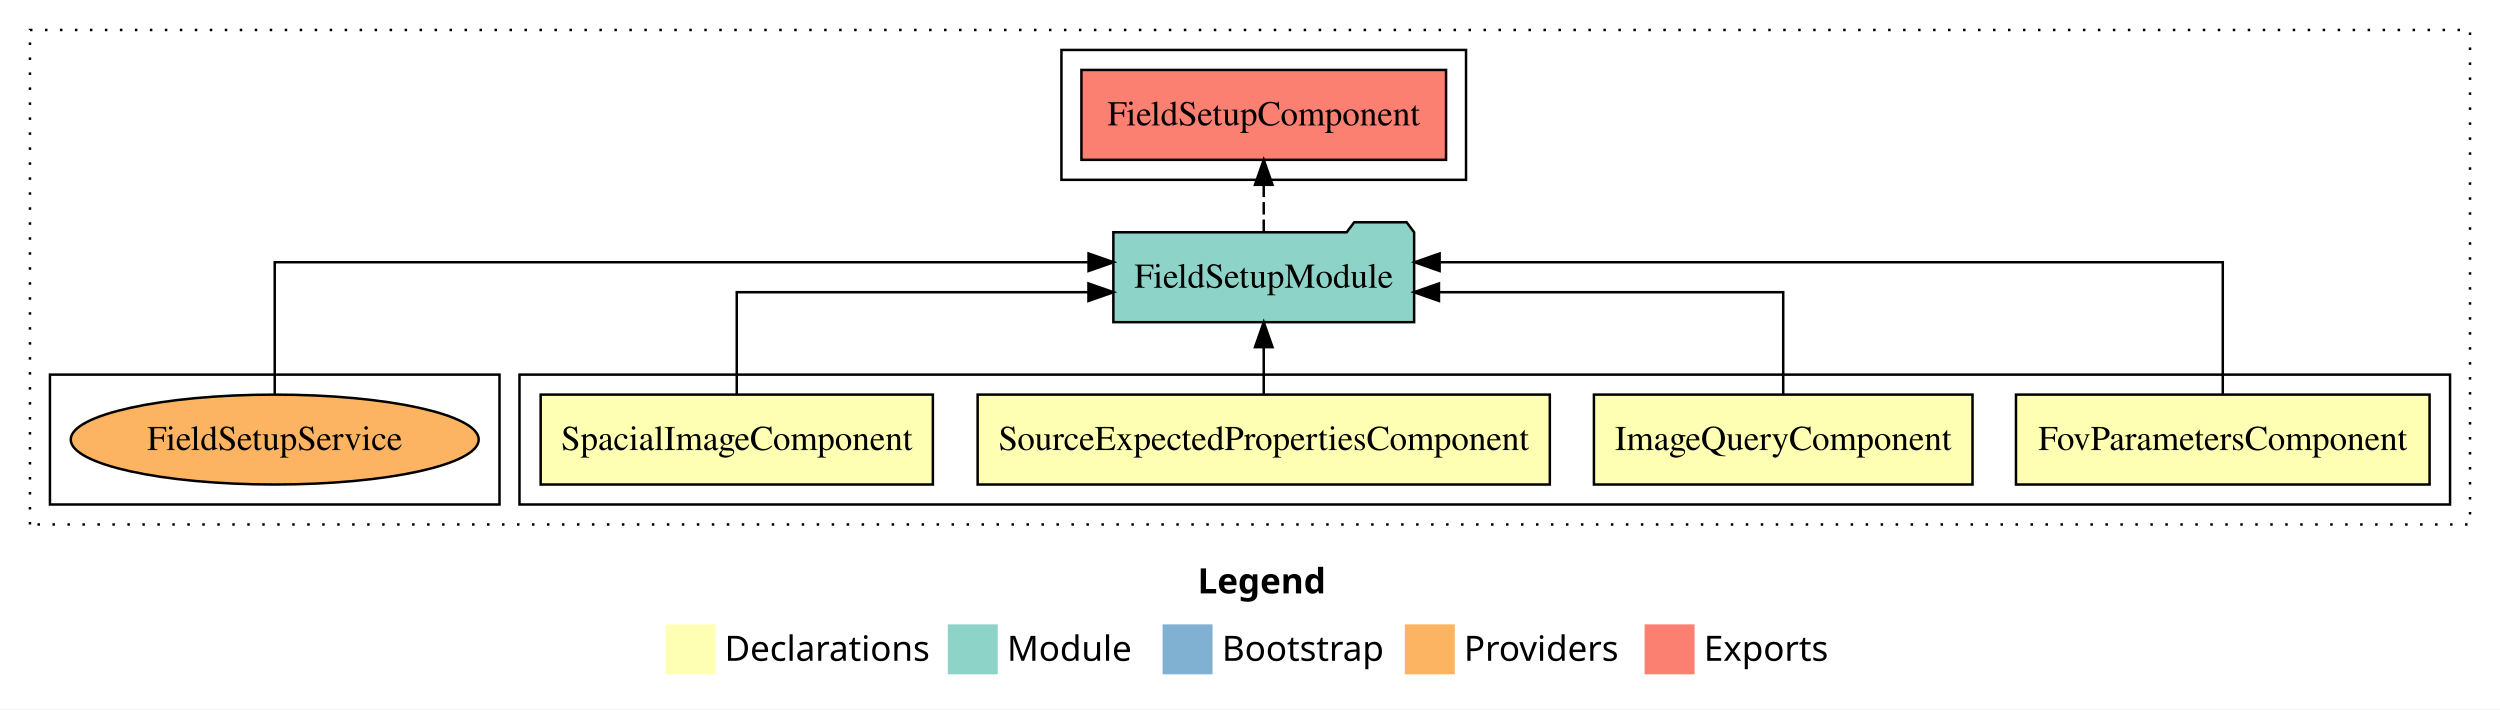
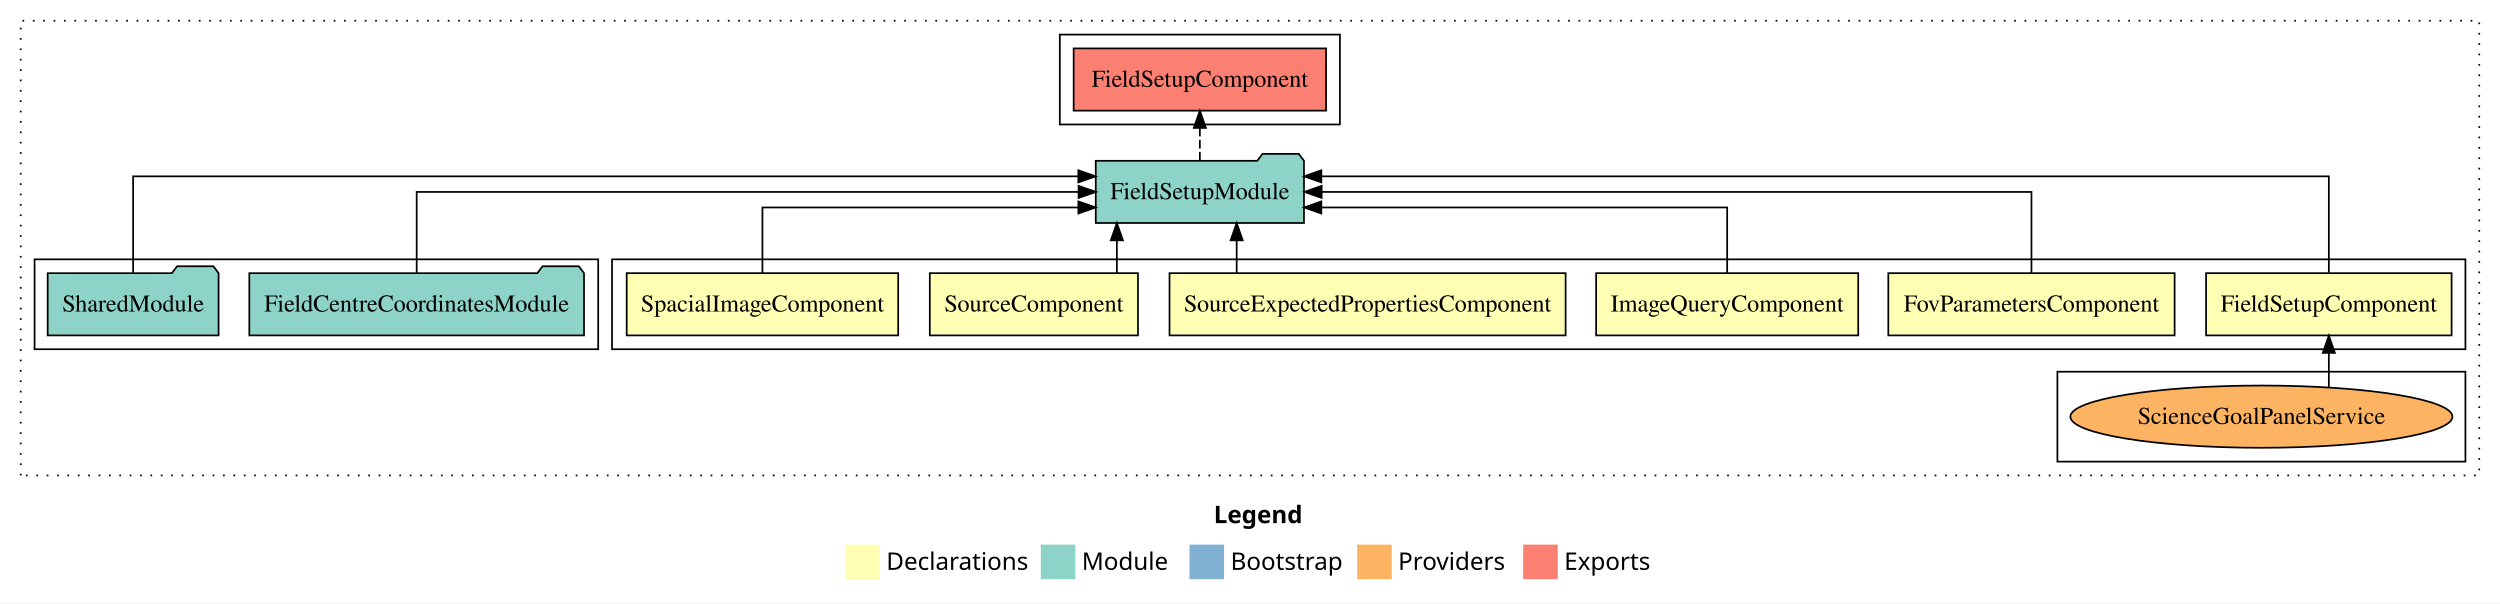
- <svg xmlns="http://www.w3.org/2000/svg" width="1001pt" height="284pt" viewBox="0.00 0.00 1001.00 284.00">
-   <g id="graph0" class="graph" transform="scale(1 1) rotate(0) translate(4 280)">
-     <polygon fill="#ffffff" stroke="transparent" points="-4,4 -4,-280 997,-280 997,4 -4,4" />
-     <text text-anchor="start" x="475.509" y="-42.4" font-family="sans-serif" font-weight="bold" font-size="14.00" fill="#000000">Legend</text>
-     <polygon fill="#ffffb3" stroke="transparent" points="262.5,-10 262.5,-30 282.5,-30 282.5,-10 262.5,-10" />
-     <text text-anchor="start" x="286.129" y="-15.4" font-family="sans-serif" font-size="14.00" fill="#000000">  Declarations</text>
-     <polygon fill="#8dd3c7" stroke="transparent" points="375.5,-10 375.5,-30 395.5,-30 395.5,-10 375.5,-10" />
-     <text text-anchor="start" x="399.225" y="-15.4" font-family="sans-serif" font-size="14.00" fill="#000000">  Module</text>
-     <polygon fill="#80b1d3" stroke="transparent" points="461.5,-10 461.5,-30 481.5,-30 481.5,-10 461.5,-10" />
-     <text text-anchor="start" x="485.281" y="-15.4" font-family="sans-serif" font-size="14.00" fill="#000000">  Bootstrap</text>
-     <polygon fill="#fdb462" stroke="transparent" points="558.5,-10 558.5,-30 578.5,-30 578.5,-10 558.5,-10" />
-     <text text-anchor="start" x="582.173" y="-15.4" font-family="sans-serif" font-size="14.00" fill="#000000">  Providers</text>
-     <polygon fill="#fb8072" stroke="transparent" points="654.5,-10 654.5,-30 674.5,-30 674.5,-10 654.5,-10" />
-     <text text-anchor="start" x="678.226" y="-15.4" font-family="sans-serif" font-size="14.00" fill="#000000">  Exports</text>
+ <svg xmlns="http://www.w3.org/2000/svg" width="1446pt" height="349pt" viewBox="0.00 0.00 1446.00 349.00">
+   <g id="graph0" class="graph" transform="scale(1 1) rotate(0) translate(4 345)">
+     <polygon fill="#ffffff" stroke="transparent" points="-4,4 -4,-345 1442,-345 1442,4 -4,4" />
+     <text text-anchor="start" x="698.009" y="-42.4" font-family="sans-serif" font-weight="bold" font-size="14.00" fill="#000000">Legend</text>
+     <polygon fill="#ffffb3" stroke="transparent" points="485,-10 485,-30 505,-30 505,-10 485,-10" />
+     <text text-anchor="start" x="508.629" y="-15.4" font-family="sans-serif" font-size="14.00" fill="#000000">  Declarations</text>
+     <polygon fill="#8dd3c7" stroke="transparent" points="598,-10 598,-30 618,-30 618,-10 598,-10" />
+     <text text-anchor="start" x="621.725" y="-15.4" font-family="sans-serif" font-size="14.00" fill="#000000">  Module</text>
+     <polygon fill="#80b1d3" stroke="transparent" points="684,-10 684,-30 704,-30 704,-10 684,-10" />
+     <text text-anchor="start" x="707.781" y="-15.4" font-family="sans-serif" font-size="14.00" fill="#000000">  Bootstrap</text>
+     <polygon fill="#fdb462" stroke="transparent" points="781,-10 781,-30 801,-30 801,-10 781,-10" />
+     <text text-anchor="start" x="804.673" y="-15.4" font-family="sans-serif" font-size="14.00" fill="#000000">  Providers</text>
+     <polygon fill="#fb8072" stroke="transparent" points="877,-10 877,-30 897,-30 897,-10 877,-10" />
+     <text text-anchor="start" x="900.726" y="-15.4" font-family="sans-serif" font-size="14.00" fill="#000000">  Exports</text>
    <g id="clust1" class="cluster">
-       <polygon fill="none" stroke="#000000" stroke-dasharray="1,5" points="8,-70 8,-268 985,-268 985,-70 8,-70" />
+       <polygon fill="none" stroke="#000000" stroke-dasharray="1,5" points="8,-70 8,-333 1430,-333 1430,-70 8,-70" />
    </g>
    <g id="clust2" class="cluster">
-       <polygon fill="none" stroke="#000000" points="204,-78 204,-130 977,-130 977,-78 204,-78" />
+       <polygon fill="none" stroke="#000000" points="350,-143 350,-195 1422,-195 1422,-143 350,-143" />
    </g>
-     <g id="clust8" class="cluster">
-       <polygon fill="none" stroke="#000000" points="421,-208 421,-260 583,-260 583,-208 421,-208" />
+     <g id="clust3" class="cluster">
+       <polygon fill="none" stroke="#000000" points="1186,-78 1186,-130 1422,-130 1422,-78 1186,-78" />
+     </g>
+     <g id="clust9" class="cluster">
+       <polygon fill="none" stroke="#000000" points="16,-143 16,-195 342,-195 342,-143 16,-143" />
    </g>
    <g id="clust10" class="cluster">
-       <polygon fill="none" stroke="#000000" points="16,-78 16,-130 196,-130 196,-78 16,-78" />
+       <polygon fill="none" stroke="#000000" points="609,-273 609,-325 771,-325 771,-273 609,-273" />
    </g>
    <g id="node1" class="node">
-       <polygon fill="#ffffb3" stroke="#000000" points="968.803,-122 803.197,-122 803.197,-86 968.803,-86 968.803,-122" />
-       <text text-anchor="middle" x="886" y="-99.8" font-family="Times,serif" font-size="14.00" fill="#000000">FovParametersComponent</text>
+       <polygon fill="#ffffb3" stroke="#000000" points="1413.999,-187 1272.001,-187 1272.001,-151 1413.999,-151 1413.999,-187" />
+       <text text-anchor="middle" x="1343" y="-164.8" font-family="Times,serif" font-size="14.00" fill="#000000">FieldSetupComponent</text>
+     </g>
+     <g id="node7" class="node">
+       <polygon fill="#8dd3c7" stroke="#000000" points="750.216,-252 747.216,-256 726.216,-256 723.216,-252 629.784,-252 629.784,-216 750.216,-216 750.216,-252" />
+       <text text-anchor="middle" x="690" y="-229.8" font-family="Times,serif" font-size="14.00" fill="#000000">FieldSetupModule</text>
+     </g>
+     <g id="edge1" class="edge">
+       <path fill="none" stroke="#000000" d="M1343,-187.292C1343,-209.206 1343,-243 1343,-243 1343,-243 760.262,-243 760.262,-243" />
+       <polygon fill="#000000" stroke="#000000" points="760.262,-239.5 750.262,-243 760.262,-246.5 760.262,-239.5" />
+     </g>
+     <g id="node2" class="node">
+       <polygon fill="#ffffb3" stroke="#000000" points="1253.803,-187 1088.197,-187 1088.197,-151 1253.803,-151 1253.803,-187" />
+       <text text-anchor="middle" x="1171" y="-164.8" font-family="Times,serif" font-size="14.00" fill="#000000">FovParametersComponent</text>
+     </g>
+     <g id="edge3" class="edge">
+       <path fill="none" stroke="#000000" d="M1171,-187.106C1171,-206.339 1171,-234 1171,-234 1171,-234 760.432,-234 760.432,-234" />
+       <polygon fill="#000000" stroke="#000000" points="760.432,-230.5 750.432,-234 760.432,-237.5 760.432,-230.5" />
+     </g>
+     <g id="node3" class="node">
+       <polygon fill="#ffffb3" stroke="#000000" points="1070.795,-187 919.205,-187 919.205,-151 1070.795,-151 1070.795,-187" />
+       <text text-anchor="middle" x="995" y="-164.8" font-family="Times,serif" font-size="14.00" fill="#000000">ImageQueryComponent</text>
+     </g>
+     <g id="edge4" class="edge">
+       <path fill="none" stroke="#000000" d="M995,-187.027C995,-203.398 995,-225 995,-225 995,-225 760.258,-225 760.258,-225" />
+       <polygon fill="#000000" stroke="#000000" points="760.258,-221.5 750.258,-225 760.258,-228.5 760.258,-221.5" />
+     </g>
+     <g id="node4" class="node">
+       <polygon fill="#ffffb3" stroke="#000000" points="901.551,-187 672.449,-187 672.449,-151 901.551,-151 901.551,-187" />
+       <text text-anchor="middle" x="787" y="-164.8" font-family="Times,serif" font-size="14.00" fill="#000000">SourceExpectedPropertiesComponent</text>
+     </g>
+     <g id="edge5" class="edge">
+       <path fill="none" stroke="#000000" d="M711.291,-187.106C711.291,-187.106 711.291,-205.991 711.291,-205.991" />
+       <polygon fill="#000000" stroke="#000000" points="707.791,-205.991 711.291,-215.991 714.791,-205.991 707.791,-205.991" />
    </g>
    <g id="node5" class="node">
-       <polygon fill="#8dd3c7" stroke="#000000" points="562.216,-187 559.216,-191 538.216,-191 535.216,-187 441.784,-187 441.784,-151 562.216,-151 562.216,-187" />
-       <text text-anchor="middle" x="502" y="-164.8" font-family="Times,serif" font-size="14.00" fill="#000000">FieldSetupModule</text>
+       <polygon fill="#ffffb3" stroke="#000000" points="654.205,-187 533.795,-187 533.795,-151 654.205,-151 654.205,-187" />
+       <text text-anchor="middle" x="594" y="-164.8" font-family="Times,serif" font-size="14.00" fill="#000000">SourceComponent</text>
    </g>
-     <g id="edge1" class="edge">
-       <path fill="none" stroke="#000000" d="M886,-122.284C886,-143.321 886,-175 886,-175 886,-175 572.422,-175 572.422,-175" />
-       <polygon fill="#000000" stroke="#000000" points="572.423,-171.5 562.422,-175 572.422,-178.5 572.423,-171.5" />
+     <g id="edge6" class="edge">
+       <path fill="none" stroke="#000000" d="M641.997,-187.106C641.997,-187.106 641.997,-205.991 641.997,-205.991" />
+       <polygon fill="#000000" stroke="#000000" points="638.497,-205.991 641.997,-215.991 645.497,-205.991 638.497,-205.991" />
    </g>
-     <g id="node2" class="node">
-       <polygon fill="#ffffb3" stroke="#000000" points="785.795,-122 634.205,-122 634.205,-86 785.795,-86 785.795,-122" />
-       <text text-anchor="middle" x="710" y="-99.8" font-family="Times,serif" font-size="14.00" fill="#000000">ImageQueryComponent</text>
+     <g id="node6" class="node">
+       <polygon fill="#ffffb3" stroke="#000000" points="515.521,-187 358.479,-187 358.479,-151 515.521,-151 515.521,-187" />
+       <text text-anchor="middle" x="437" y="-164.8" font-family="Times,serif" font-size="14.00" fill="#000000">SpacialImageComponent</text>
+     </g>
+     <g id="edge7" class="edge">
+       <path fill="none" stroke="#000000" d="M437,-187.027C437,-203.398 437,-225 437,-225 437,-225 619.722,-225 619.722,-225" />
+       <polygon fill="#000000" stroke="#000000" points="619.722,-228.5 629.722,-225 619.722,-221.5 619.722,-228.5" />
+     </g>
+     <g id="node11" class="node">
+       <polygon fill="#fb8072" stroke="#000000" points="763,-317 617,-317 617,-281 763,-281 763,-317" />
+       <text text-anchor="middle" x="690" y="-294.8" font-family="Times,serif" font-size="14.00" fill="#000000">FieldSetupComponent </text>
+     </g>
+     <g id="edge10" class="edge">
+       <path fill="none" stroke="#000000" stroke-dasharray="5,2" d="M690,-252.106C690,-252.106 690,-270.991 690,-270.991" />
+       <polygon fill="#000000" stroke="#000000" points="686.5,-270.991 690,-280.991 693.5,-270.991 686.5,-270.991" />
+     </g>
+     <g id="node8" class="node">
+       <ellipse fill="#fdb462" stroke="#000000" cx="1304" cy="-104" rx="110.487" ry="18" />
+       <text text-anchor="middle" x="1304" y="-99.8" font-family="Times,serif" font-size="14.00" fill="#000000">ScienceGoalPanelService</text>
    </g>
    <g id="edge2" class="edge">
-       <path fill="none" stroke="#000000" d="M710,-122.022C710,-139.373 710,-163 710,-163 710,-163 572.162,-163 572.162,-163" />
-       <polygon fill="#000000" stroke="#000000" points="572.162,-159.5 562.162,-163 572.162,-166.5 572.162,-159.5" />
+       <path fill="none" stroke="#000000" d="M1343,-121.078C1343,-121.078 1343,-140.899 1343,-140.899" />
+       <polygon fill="#000000" stroke="#000000" points="1339.5,-140.899 1343,-150.899 1346.5,-140.899 1339.5,-140.899" />
    </g>
-     <g id="node3" class="node">
-       <polygon fill="#ffffb3" stroke="#000000" points="616.551,-122 387.449,-122 387.449,-86 616.551,-86 616.551,-122" />
-       <text text-anchor="middle" x="502" y="-99.8" font-family="Times,serif" font-size="14.00" fill="#000000">SourceExpectedPropertiesComponent</text>
+     <g id="node9" class="node">
+       <polygon fill="#8dd3c7" stroke="#000000" points="333.798,-187 330.798,-191 309.798,-191 306.798,-187 140.202,-187 140.202,-151 333.798,-151 333.798,-187" />
+       <text text-anchor="middle" x="237" y="-164.8" font-family="Times,serif" font-size="14.00" fill="#000000">FieldCentreCoordinatesModule</text>
    </g>
-     <g id="edge3" class="edge">
-       <path fill="none" stroke="#000000" d="M502,-122.106C502,-122.106 502,-140.991 502,-140.991" />
-       <polygon fill="#000000" stroke="#000000" points="498.5,-140.991 502,-150.991 505.5,-140.991 498.5,-140.991" />
+     <g id="edge8" class="edge">
+       <path fill="none" stroke="#000000" d="M237,-187.106C237,-206.339 237,-234 237,-234 237,-234 619.845,-234 619.845,-234" />
+       <polygon fill="#000000" stroke="#000000" points="619.845,-237.5 629.845,-234 619.845,-230.5 619.845,-237.5" />
    </g>
-     <g id="node4" class="node">
-       <polygon fill="#ffffb3" stroke="#000000" points="369.521,-122 212.479,-122 212.479,-86 369.521,-86 369.521,-122" />
-       <text text-anchor="middle" x="291" y="-99.8" font-family="Times,serif" font-size="14.00" fill="#000000">SpacialImageComponent</text>
+     <g id="node10" class="node">
+       <polygon fill="#8dd3c7" stroke="#000000" points="122.423,-187 119.423,-191 98.423,-191 95.423,-187 23.577,-187 23.577,-151 122.423,-151 122.423,-187" />
+       <text text-anchor="middle" x="73" y="-164.8" font-family="Times,serif" font-size="14.00" fill="#000000">SharedModule</text>
    </g>
-     <g id="edge4" class="edge">
-       <path fill="none" stroke="#000000" d="M291,-122.022C291,-139.373 291,-163 291,-163 291,-163 431.818,-163 431.818,-163" />
-       <polygon fill="#000000" stroke="#000000" points="431.818,-166.5 441.818,-163 431.818,-159.5 431.818,-166.5" />
-     </g>
-     <g id="node6" class="node">
-       <polygon fill="#fb8072" stroke="#000000" points="575,-252 429,-252 429,-216 575,-216 575,-252" />
-       <text text-anchor="middle" x="502" y="-229.8" font-family="Times,serif" font-size="14.00" fill="#000000">FieldSetupComponent </text>
-     </g>
-     <g id="edge5" class="edge">
-       <path fill="none" stroke="#000000" stroke-dasharray="5,2" d="M502,-187.106C502,-187.106 502,-205.991 502,-205.991" />
-       <polygon fill="#000000" stroke="#000000" points="498.5,-205.991 502,-215.991 505.5,-205.991 498.5,-205.991" />
-     </g>
-     <g id="node7" class="node">
-       <ellipse fill="#fdb462" stroke="#000000" cx="106" cy="-104" rx="81.677" ry="18" />
-       <text text-anchor="middle" x="106" y="-99.8" font-family="Times,serif" font-size="14.00" fill="#000000">FieldSetupService</text>
-     </g>
-     <g id="edge6" class="edge">
-       <path fill="none" stroke="#000000" d="M106,-122.284C106,-143.321 106,-175 106,-175 106,-175 431.856,-175 431.856,-175" />
-       <polygon fill="#000000" stroke="#000000" points="431.856,-178.5 441.856,-175 431.856,-171.5 431.856,-178.5" />
+     <g id="edge9" class="edge">
+       <path fill="none" stroke="#000000" d="M73,-187.292C73,-209.206 73,-243 73,-243 73,-243 619.716,-243 619.716,-243" />
+       <polygon fill="#000000" stroke="#000000" points="619.716,-246.5 629.716,-243 619.716,-239.5 619.716,-246.5" />
    </g>
  </g>
</svg>
